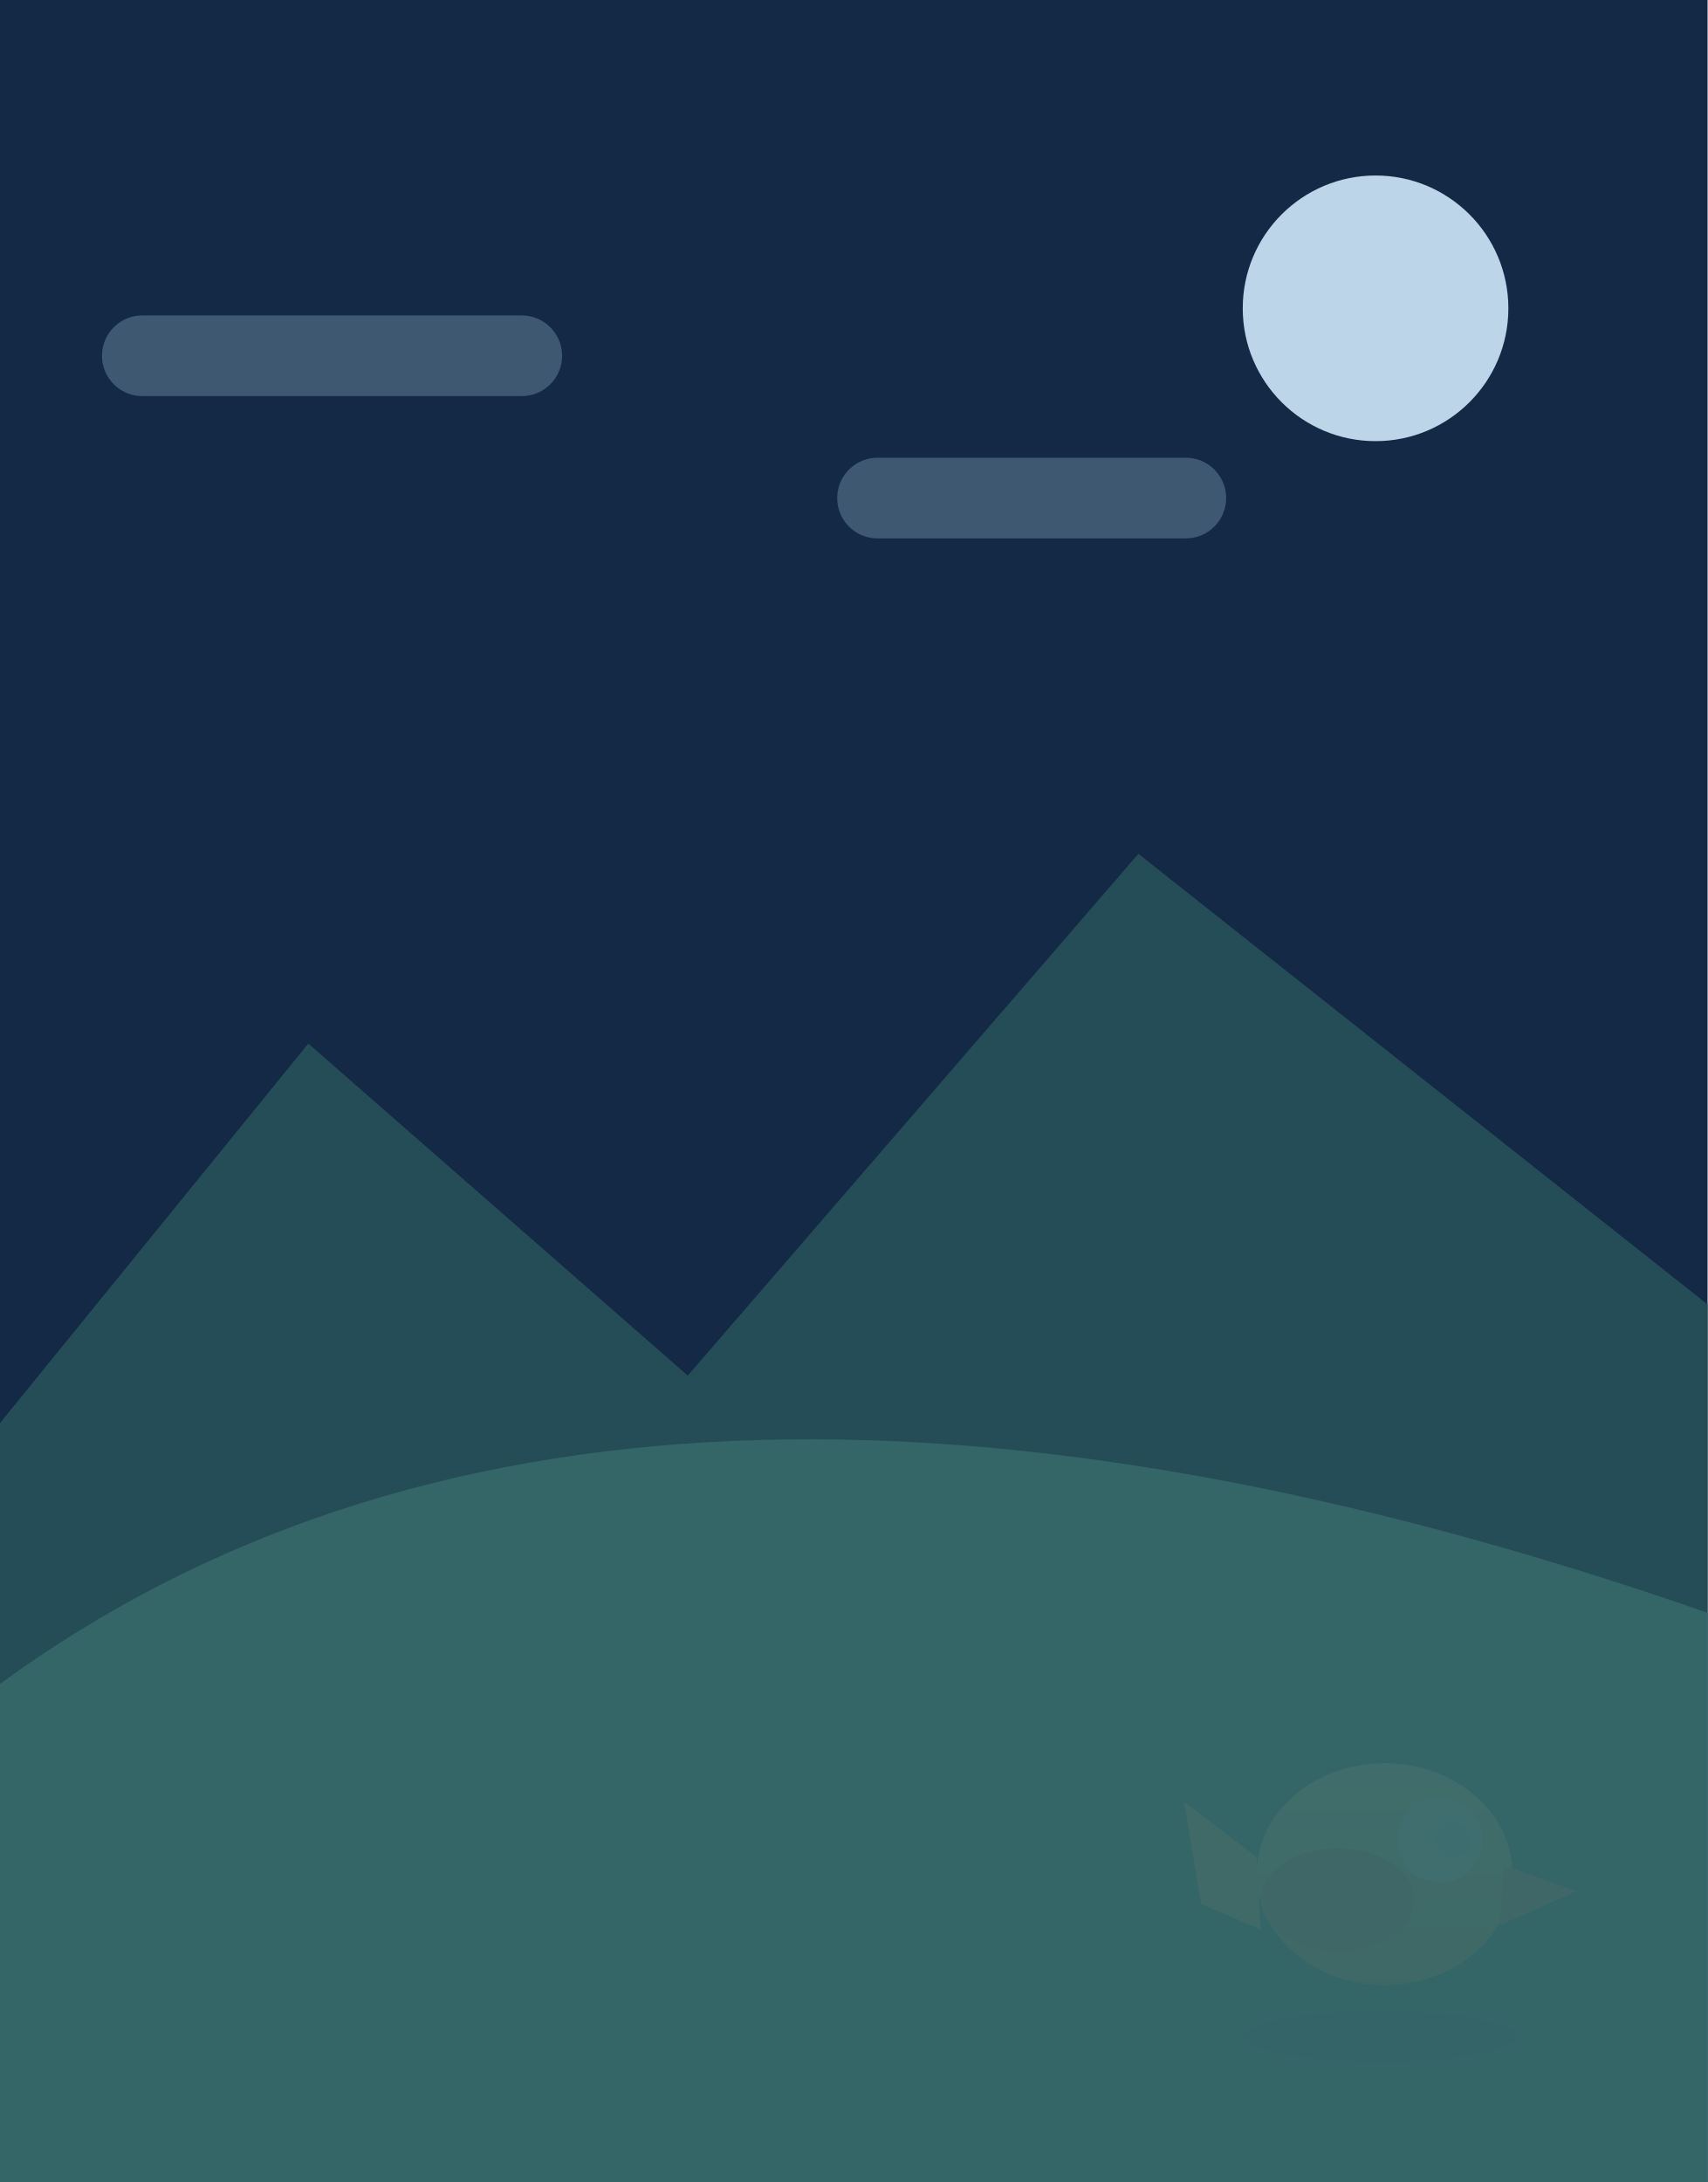
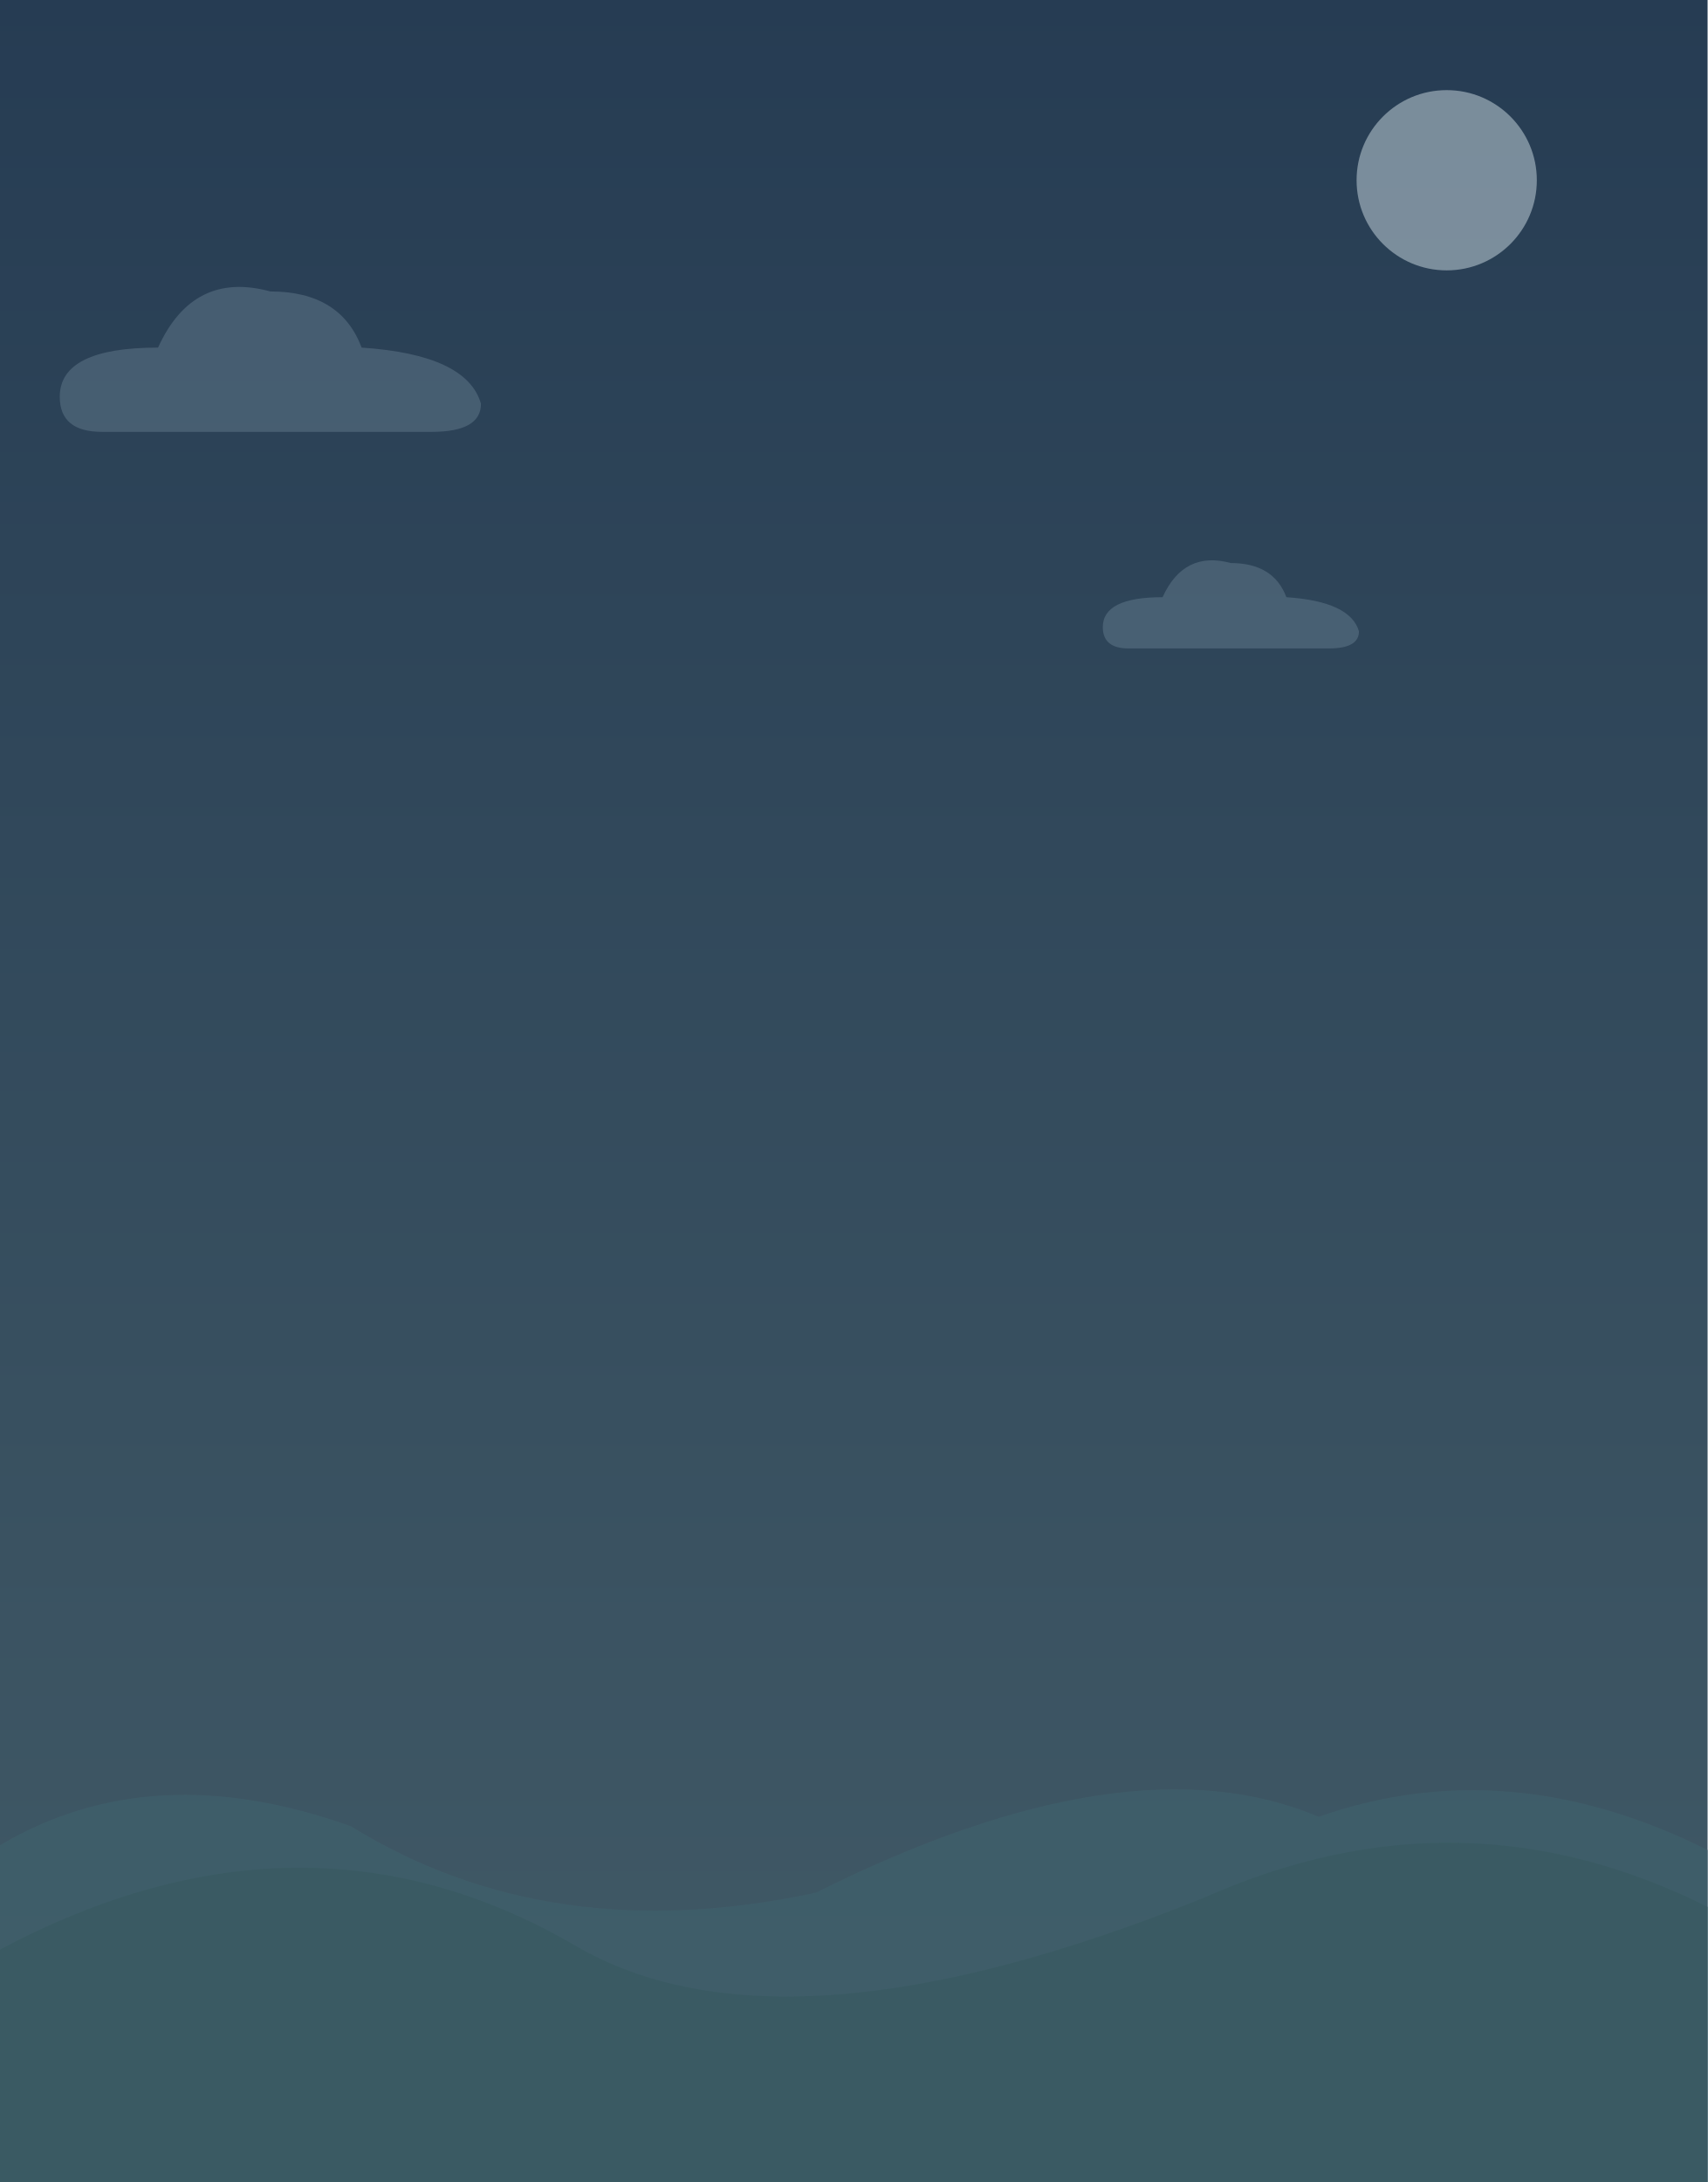
<svg xmlns="http://www.w3.org/2000/svg" width="360" height="460" viewBox="0 0 360 460">
  <defs>
-     <linearGradient id="gold" x2="0" y2="1">
-       <stop stop-color="#FFE7AD" />
-       <stop offset="1" stop-color="#D7A04A" />
+     <linearGradient id="sky" x1="0%" y1="0%" x2="0%" y2="100%">
+       <stop stop-color="#263C53" />
+       <stop offset="1" stop-color="#425B67" />
    </linearGradient>
  </defs>
-   <rect x="0" y="0" width="360" height="460" rx="0" fill="#142945" stroke="none" stroke-width="1" />
-   <circle cx="290" cy="65" r="28" fill="#BCD5E9" stroke="none" stroke-width="1" />
-   <path d="M30 75H110M185 105H250" fill="none" stroke="#3F5871" stroke-width="17" stroke-linecap="round" stroke-linejoin="round" opacity="1" />
-   <path d="M0 300L65 220L145 290L240 180L360 275V460H0Z" fill="#254D58" stroke="none" stroke-width="2" stroke-linejoin="round" />
-   <path d="M0 355Q130 260 360 340V460H0Z" fill="#346567" stroke="none" stroke-width="2" stroke-linejoin="round" />
-   <g opacity=".06" transform="translate(246 351) scale(.9)">
-     <ellipse cx="50" cy="87" rx="32" ry="6" fill="#122B45" opacity="0.16" />
-     <ellipse cx="51" cy="49" rx="30" ry="26" fill="url(#gold)" opacity="1" />
-     <ellipse cx="40" cy="55" rx="18" ry="12" fill="#EB857C" opacity="1" />
-     <circle cx="64" cy="41" r="10" fill="#FFFCF3" stroke="none" stroke-width="1" />
-     <circle cx="67" cy="41" r="4" fill="#DAE8FF" stroke="none" stroke-width="1" />
-     <path d="M79 47L96 53L78 61Z" fill="#EB857C" stroke="none" stroke-width="2" stroke-linejoin="round" />
-     <path d="M21 45L4 32L8 56L22 62Z" fill="#EABB63" stroke="none" stroke-width="2" stroke-linejoin="round" />
+   <rect x="0" y="0" width="360" height="460" rx="0" fill="url(#sky)" opacity="1" />
+   <ellipse cx="305" cy="38" rx="19" ry="19" fill="#C6D4DC" opacity="0.52" />
+   <g transform="translate(20 57) scale(1.48)">
+     <path d="M-5 18Q-5 11 9 11Q14 0 25 3Q35 3 38 11Q53 12 55 19Q55 23 48 23H1Q-5 23-5 18Z" fill="#8299AA" opacity="0.32" />
  </g>
+   <g transform="translate(237 116) scale(0.9)">
+     <path d="M-5 18Q-5 11 9 11Q14 0 25 3Q35 3 38 11Q53 12 55 19Q55 23 48 23H1Q-5 23-5 18Z" fill="#8299AA" opacity="0.32" />
+   </g>
+   <path d="M0 389Q32 370 74 385Q116 411 172 399Q238 366 278 383Q318 369 360 390V460H0Z" fill="#3F5E6A" opacity="0.83" />
+   <path d="M0 411Q64 377 121 410Q165 436 254 400Q308 376 360 402V460H0Z" fill="#385A61" opacity="0.76" />
</svg>
